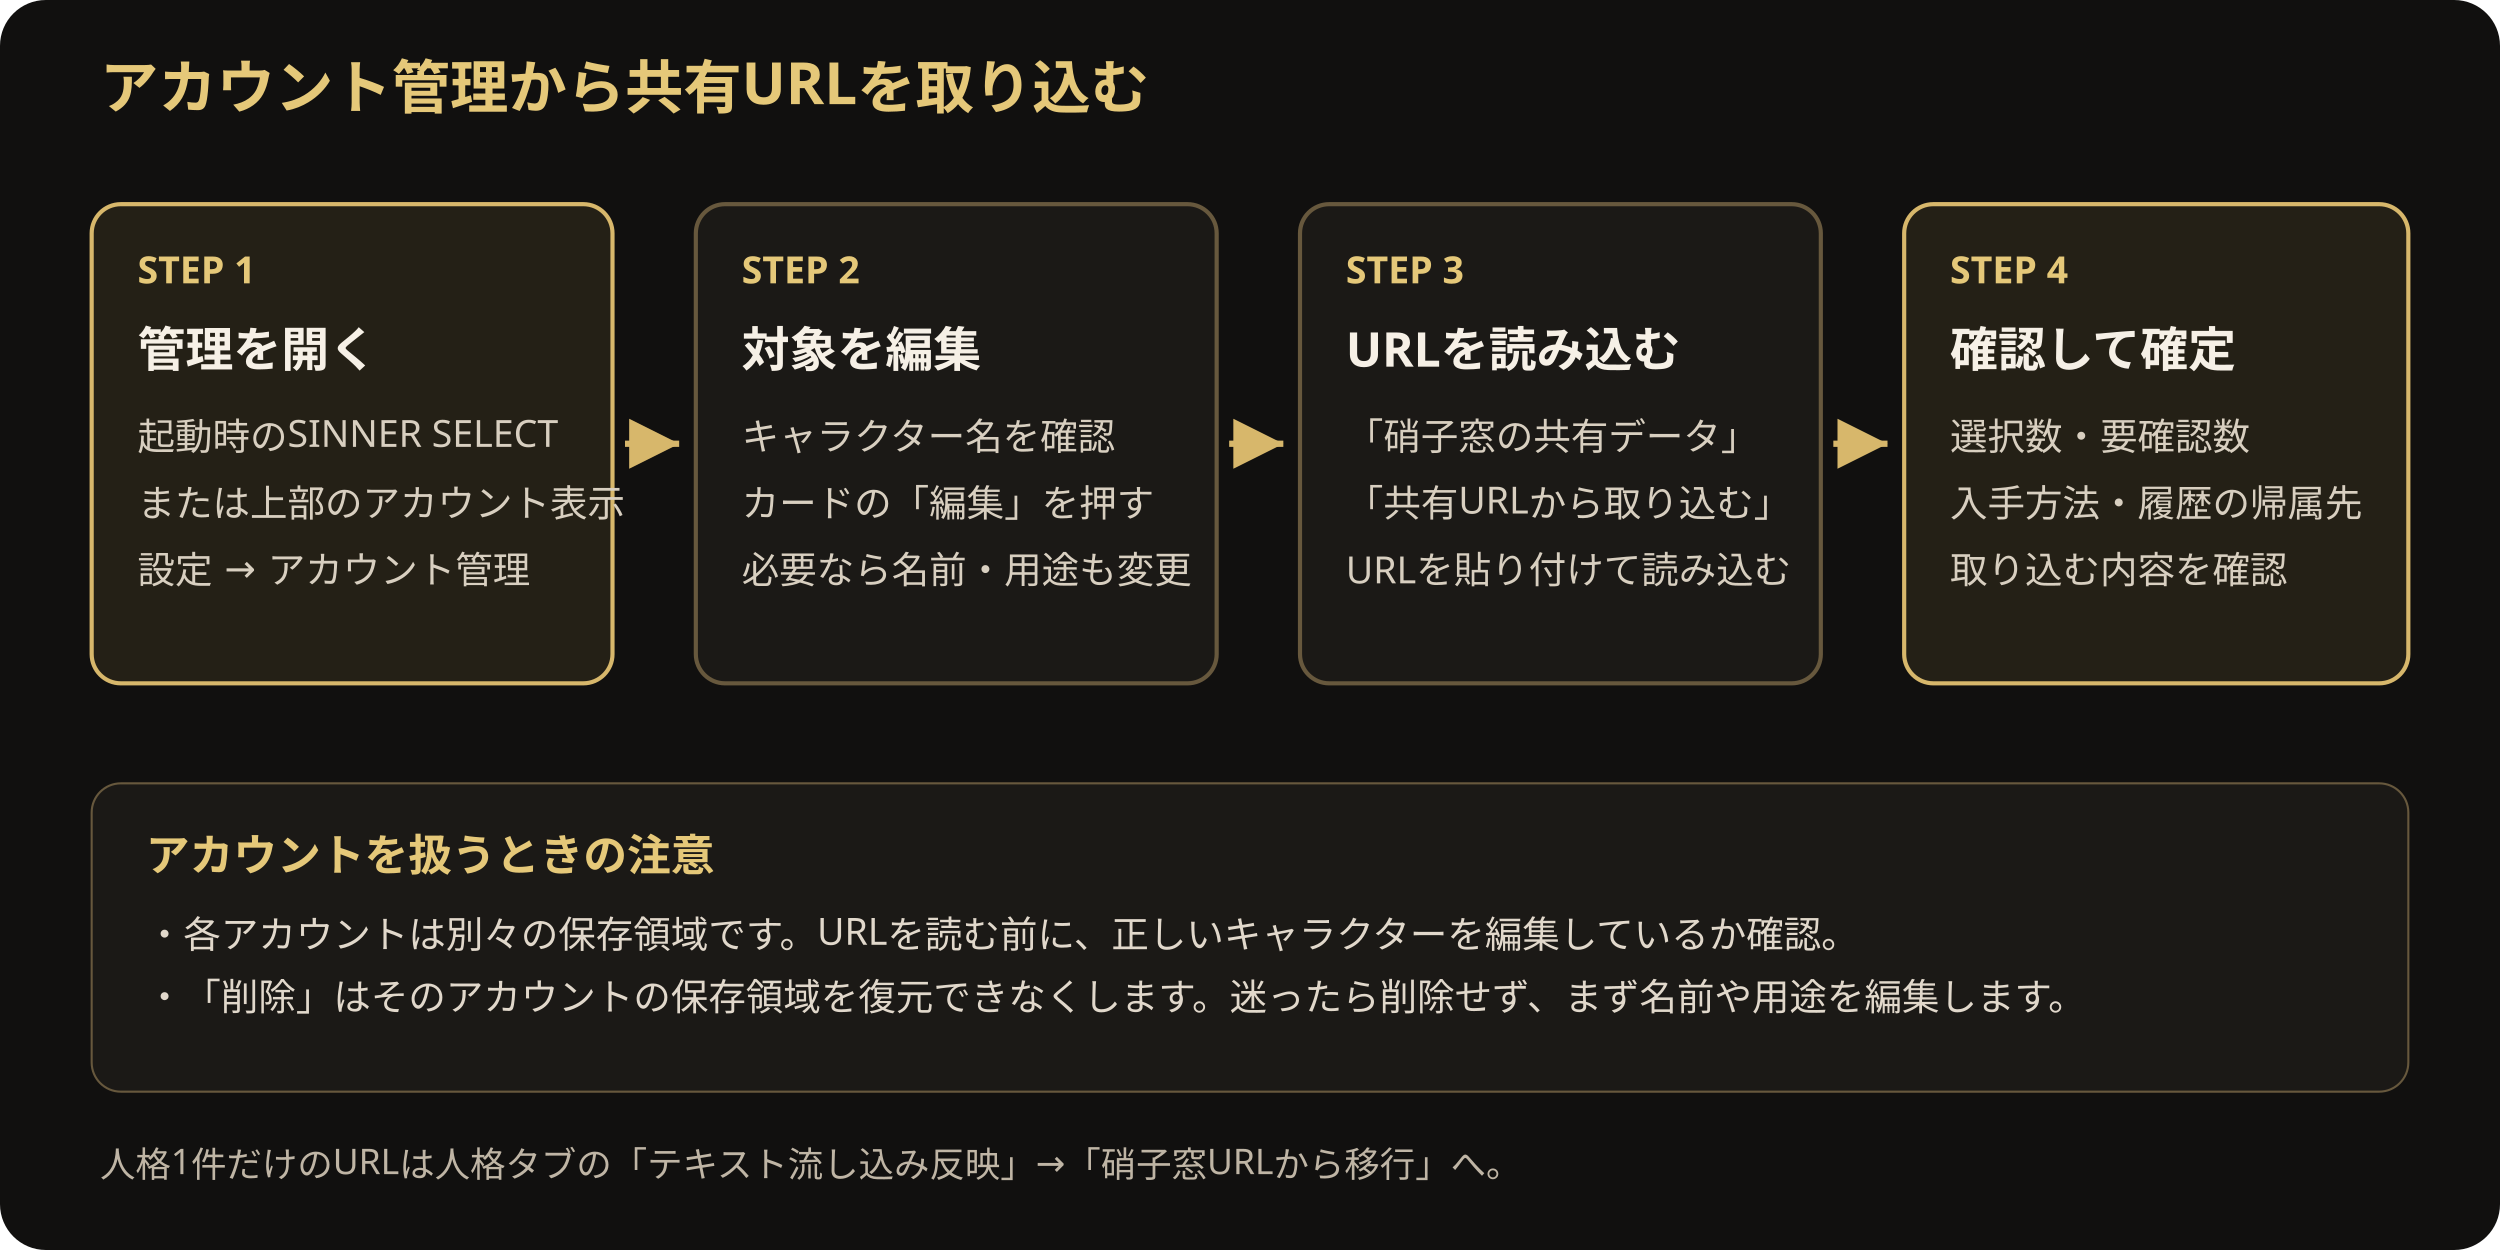
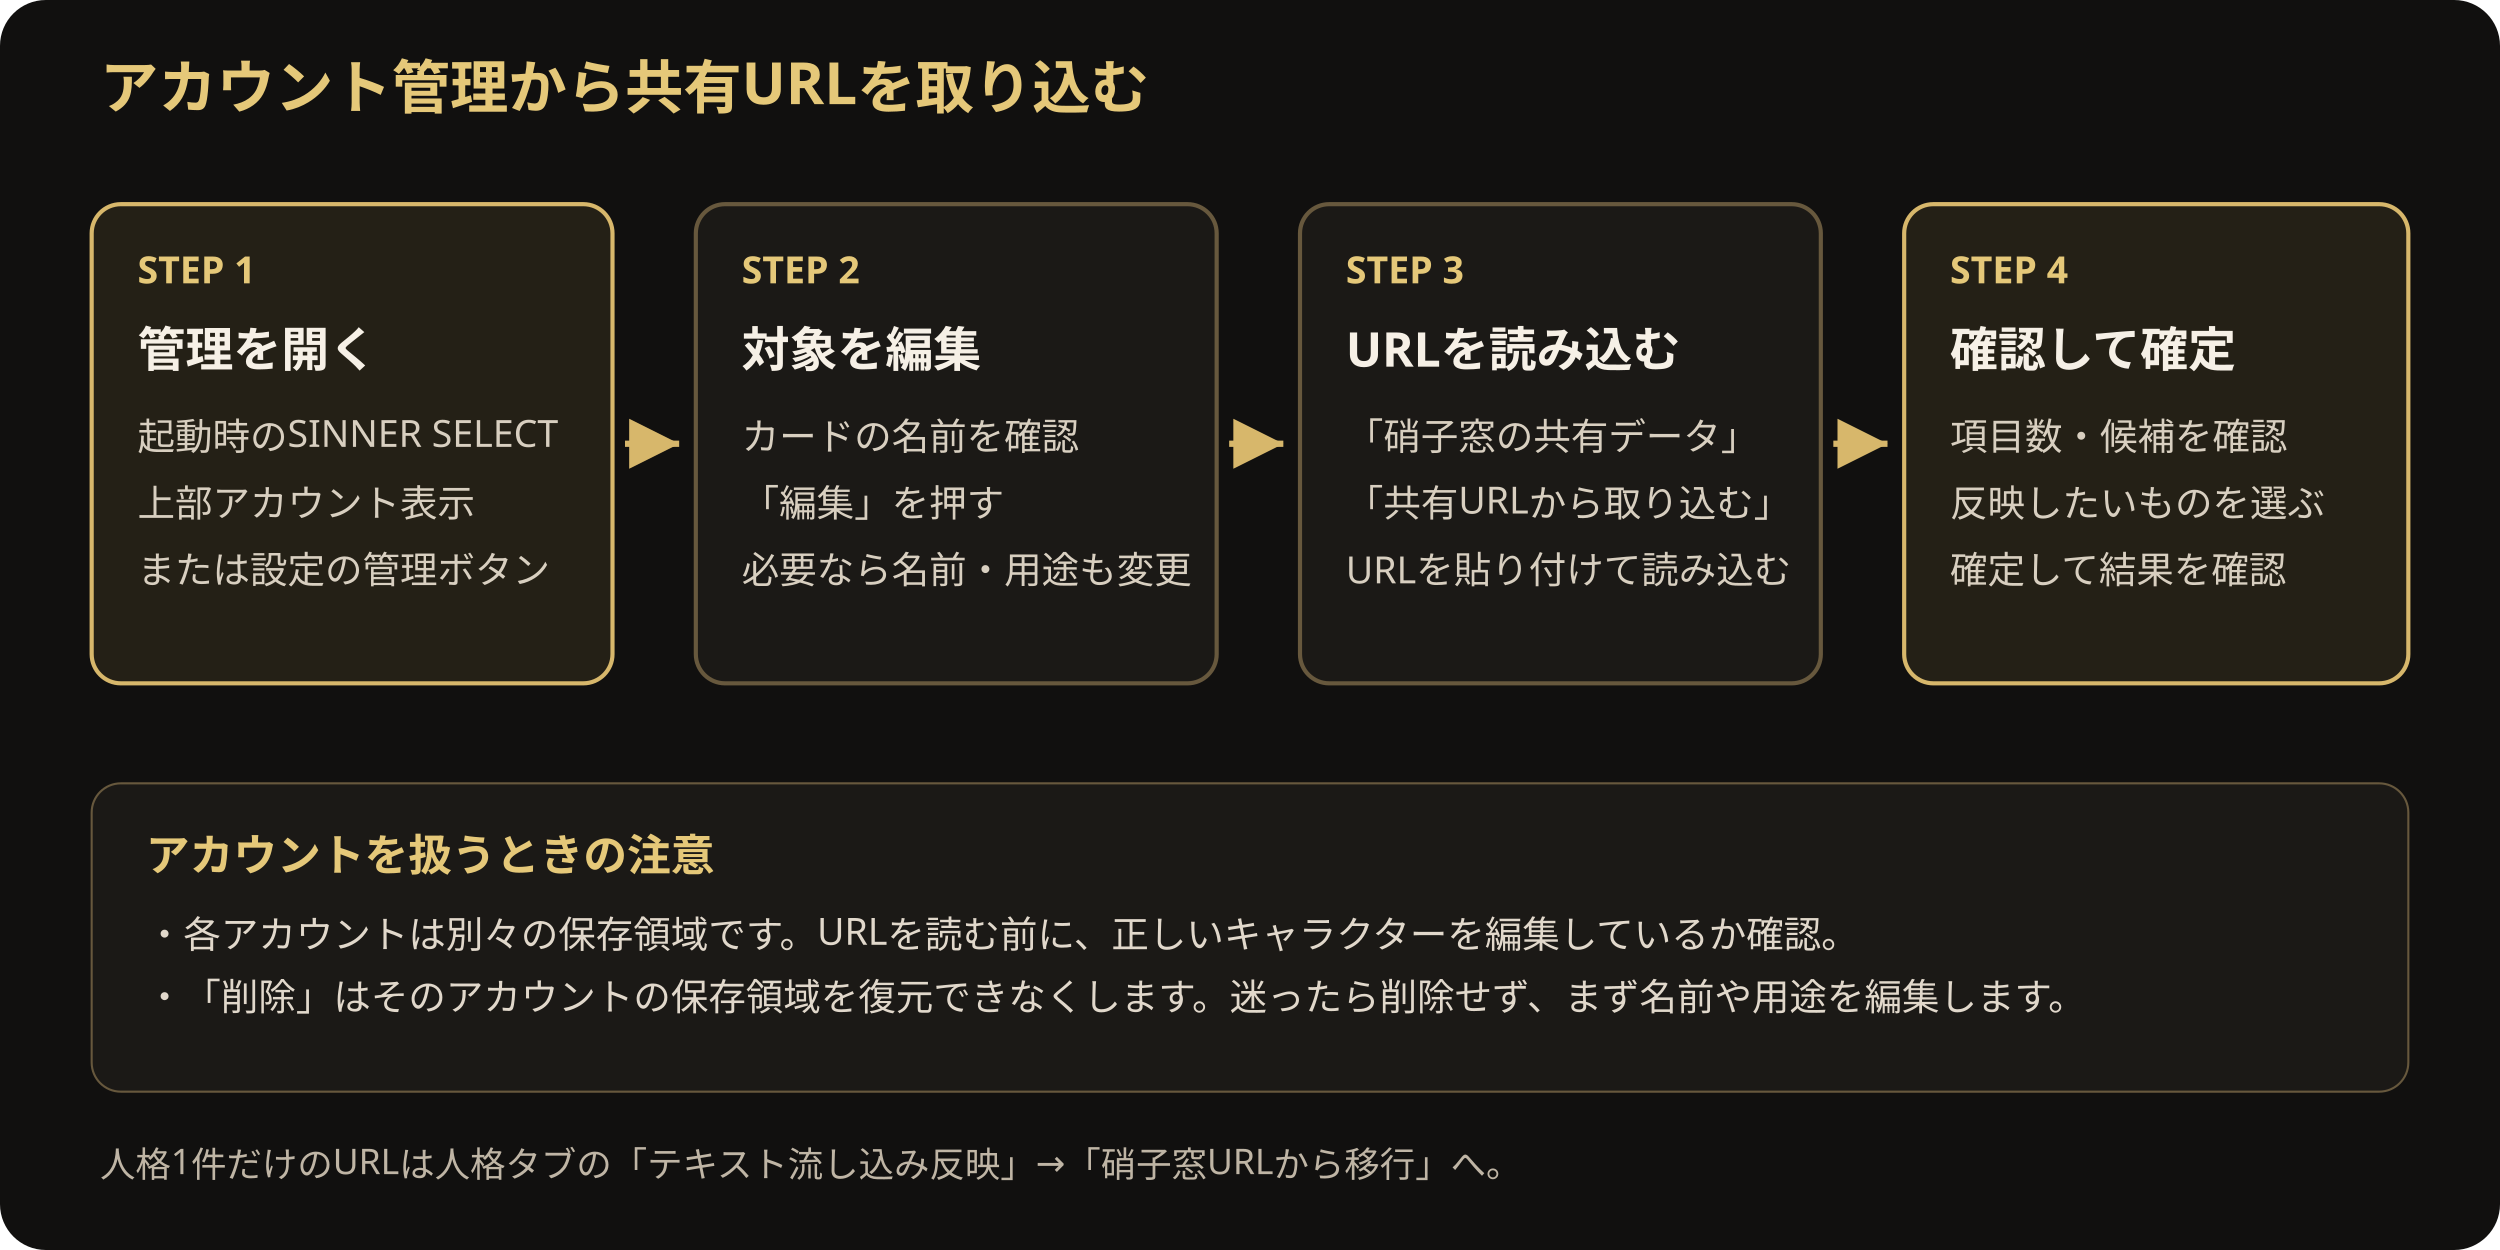
<svg xmlns="http://www.w3.org/2000/svg" viewBox="0 0 1200 600" role="img" aria-labelledby="title desc">
  <defs>
    <marker id="arr" markerWidth="12" markerHeight="12" refX="8" refY="4" orient="auto">
      <path d="M0 0 L8 4 L0 8 Z" fill="#d7b76b" />
    </marker>
  </defs>
  <rect width="1200" height="600" rx="22" fill="#11100f" />
  <text x="48" y="52" font-family="Noto Sans JP, Yu Gothic, sans-serif" font-size="28" font-weight="700" fill="#e5c879">アカウント管理から共有URLを取り込む</text>
  <g font-family="Noto Sans JP, Yu Gothic, sans-serif">
    <g>
      <rect x="44" y="98" width="250" height="230" rx="14" fill="#242016" stroke="#d7b76b" stroke-width="2" />
      <text x="66" y="136" font-size="18" fill="#e5c879" font-weight="700">STEP 1</text>
      <text x="66" y="176" font-size="23" fill="#f6f0e6" font-weight="700">管理を開く</text>
      <text x="66" y="216" font-size="18" fill="#d8cfc0">起動時のSINNER SELECT</text>
-       <text x="66" y="248" font-size="18" fill="#d8cfc0">または上部のアカウント表示</text>
-       <text x="66" y="280" font-size="18" fill="#d8cfc0">設定 → アカウント管理</text>
+       <text x="66" y="248" font-size="18" fill="#d8cfc0">上部アカウント表示</text>
+       <text x="66" y="280" font-size="18" fill="#d8cfc0">または設定の管理ボタン</text>
    </g>
    <path d="M300 213 H326" stroke="#d7b76b" stroke-width="3" marker-end="url(#arr)" />
    <g>
      <rect x="334" y="98" width="250" height="230" rx="14" fill="#1b1916" stroke="#67583d" stroke-width="2" />
      <text x="356" y="136" font-size="18" fill="#e5c879" font-weight="700">STEP 2</text>
      <text x="356" y="176" font-size="23" fill="#f6f0e6" font-weight="700">対象を編集</text>
-       <text x="356" y="216" font-size="18" fill="#d8cfc0">キャラクター名を確認</text>
-       <text x="356" y="248" font-size="18" fill="#d8cfc0">カードの「編集」を押す</text>
+       <text x="356" y="216" font-size="18" fill="#d8cfc0">カードの名前を確認</text>
+       <text x="356" y="248" font-size="18" fill="#d8cfc0">「編集」を押す</text>
      <text x="356" y="280" font-size="18" fill="#d8cfc0">必要なら名前・用途も変更</text>
    </g>
    <path d="M590 213 H616" stroke="#d7b76b" stroke-width="3" marker-end="url(#arr)" />
    <g>
      <rect x="624" y="98" width="250" height="230" rx="14" fill="#1b1916" stroke="#67583d" stroke-width="2" />
      <text x="646" y="136" font-size="18" fill="#e5c879" font-weight="700">STEP 3</text>
      <text x="646" y="176" font-size="23" fill="#f6f0e6" font-weight="700">URLを読み込む</text>
      <text x="646" y="216" font-size="18" fill="#d8cfc0">「硝子窓の共有データ」</text>
      <text x="646" y="248" font-size="18" fill="#d8cfc0">「共有URLから取り込む」</text>
      <text x="646" y="280" font-size="18" fill="#d8cfc0">URLを貼り付けて読み込む</text>
    </g>
    <path d="M880 213 H906" stroke="#d7b76b" stroke-width="3" marker-end="url(#arr)" />
    <g>
      <rect x="914" y="98" width="242" height="230" rx="14" fill="#242016" stroke="#d7b76b" stroke-width="2" />
      <text x="936" y="136" font-size="18" fill="#e5c879" font-weight="700">STEP 4</text>
      <text x="936" y="176" font-size="23" fill="#f6f0e6" font-weight="700">確認して確定</text>
-       <text x="936" y="216" font-size="18" fill="#d8cfc0">選択数・要確認数</text>
-       <text x="936" y="248" font-size="18" fill="#d8cfc0">入手方法・履歴の帰属先</text>
-       <text x="936" y="280" font-size="18" fill="#d8cfc0">取り込む内容を確認</text>
+       <text x="936" y="216" font-size="18" fill="#d8cfc0">項目数・候補を確認</text>
+       <text x="936" y="248" font-size="18" fill="#d8cfc0">反映したいものを選ぶ</text>
+       <text x="936" y="280" font-size="18" fill="#d8cfc0">確定して結果を確認</text>
    </g>
    <rect x="44" y="376" width="1112" height="148" rx="14" fill="#1b1916" stroke="#67583d" />
    <text x="70" y="418" font-size="21" font-weight="700" fill="#e5c879">アカウントを扱うときの注意</text>
    <text x="70" y="455" font-size="18" fill="#e1d8cb">・各アカウントは別々の保存領域です。URLを読む前に、正しいキャラクターを編集しているか確認。</text>
    <text x="70" y="485" font-size="18" fill="#e1d8cb">・「削除」はそのアカウントの保存領域を復元できなくします。迷ったら削除せず、まず名前や用途を編集します。</text>
    <text x="48" y="565" font-size="17" fill="#bfb5a5">人格1件だけのURLは人格タブの「テキスト流し込み反映」→「硝子窓URLから移行」へ。</text>
  </g>
</svg>
